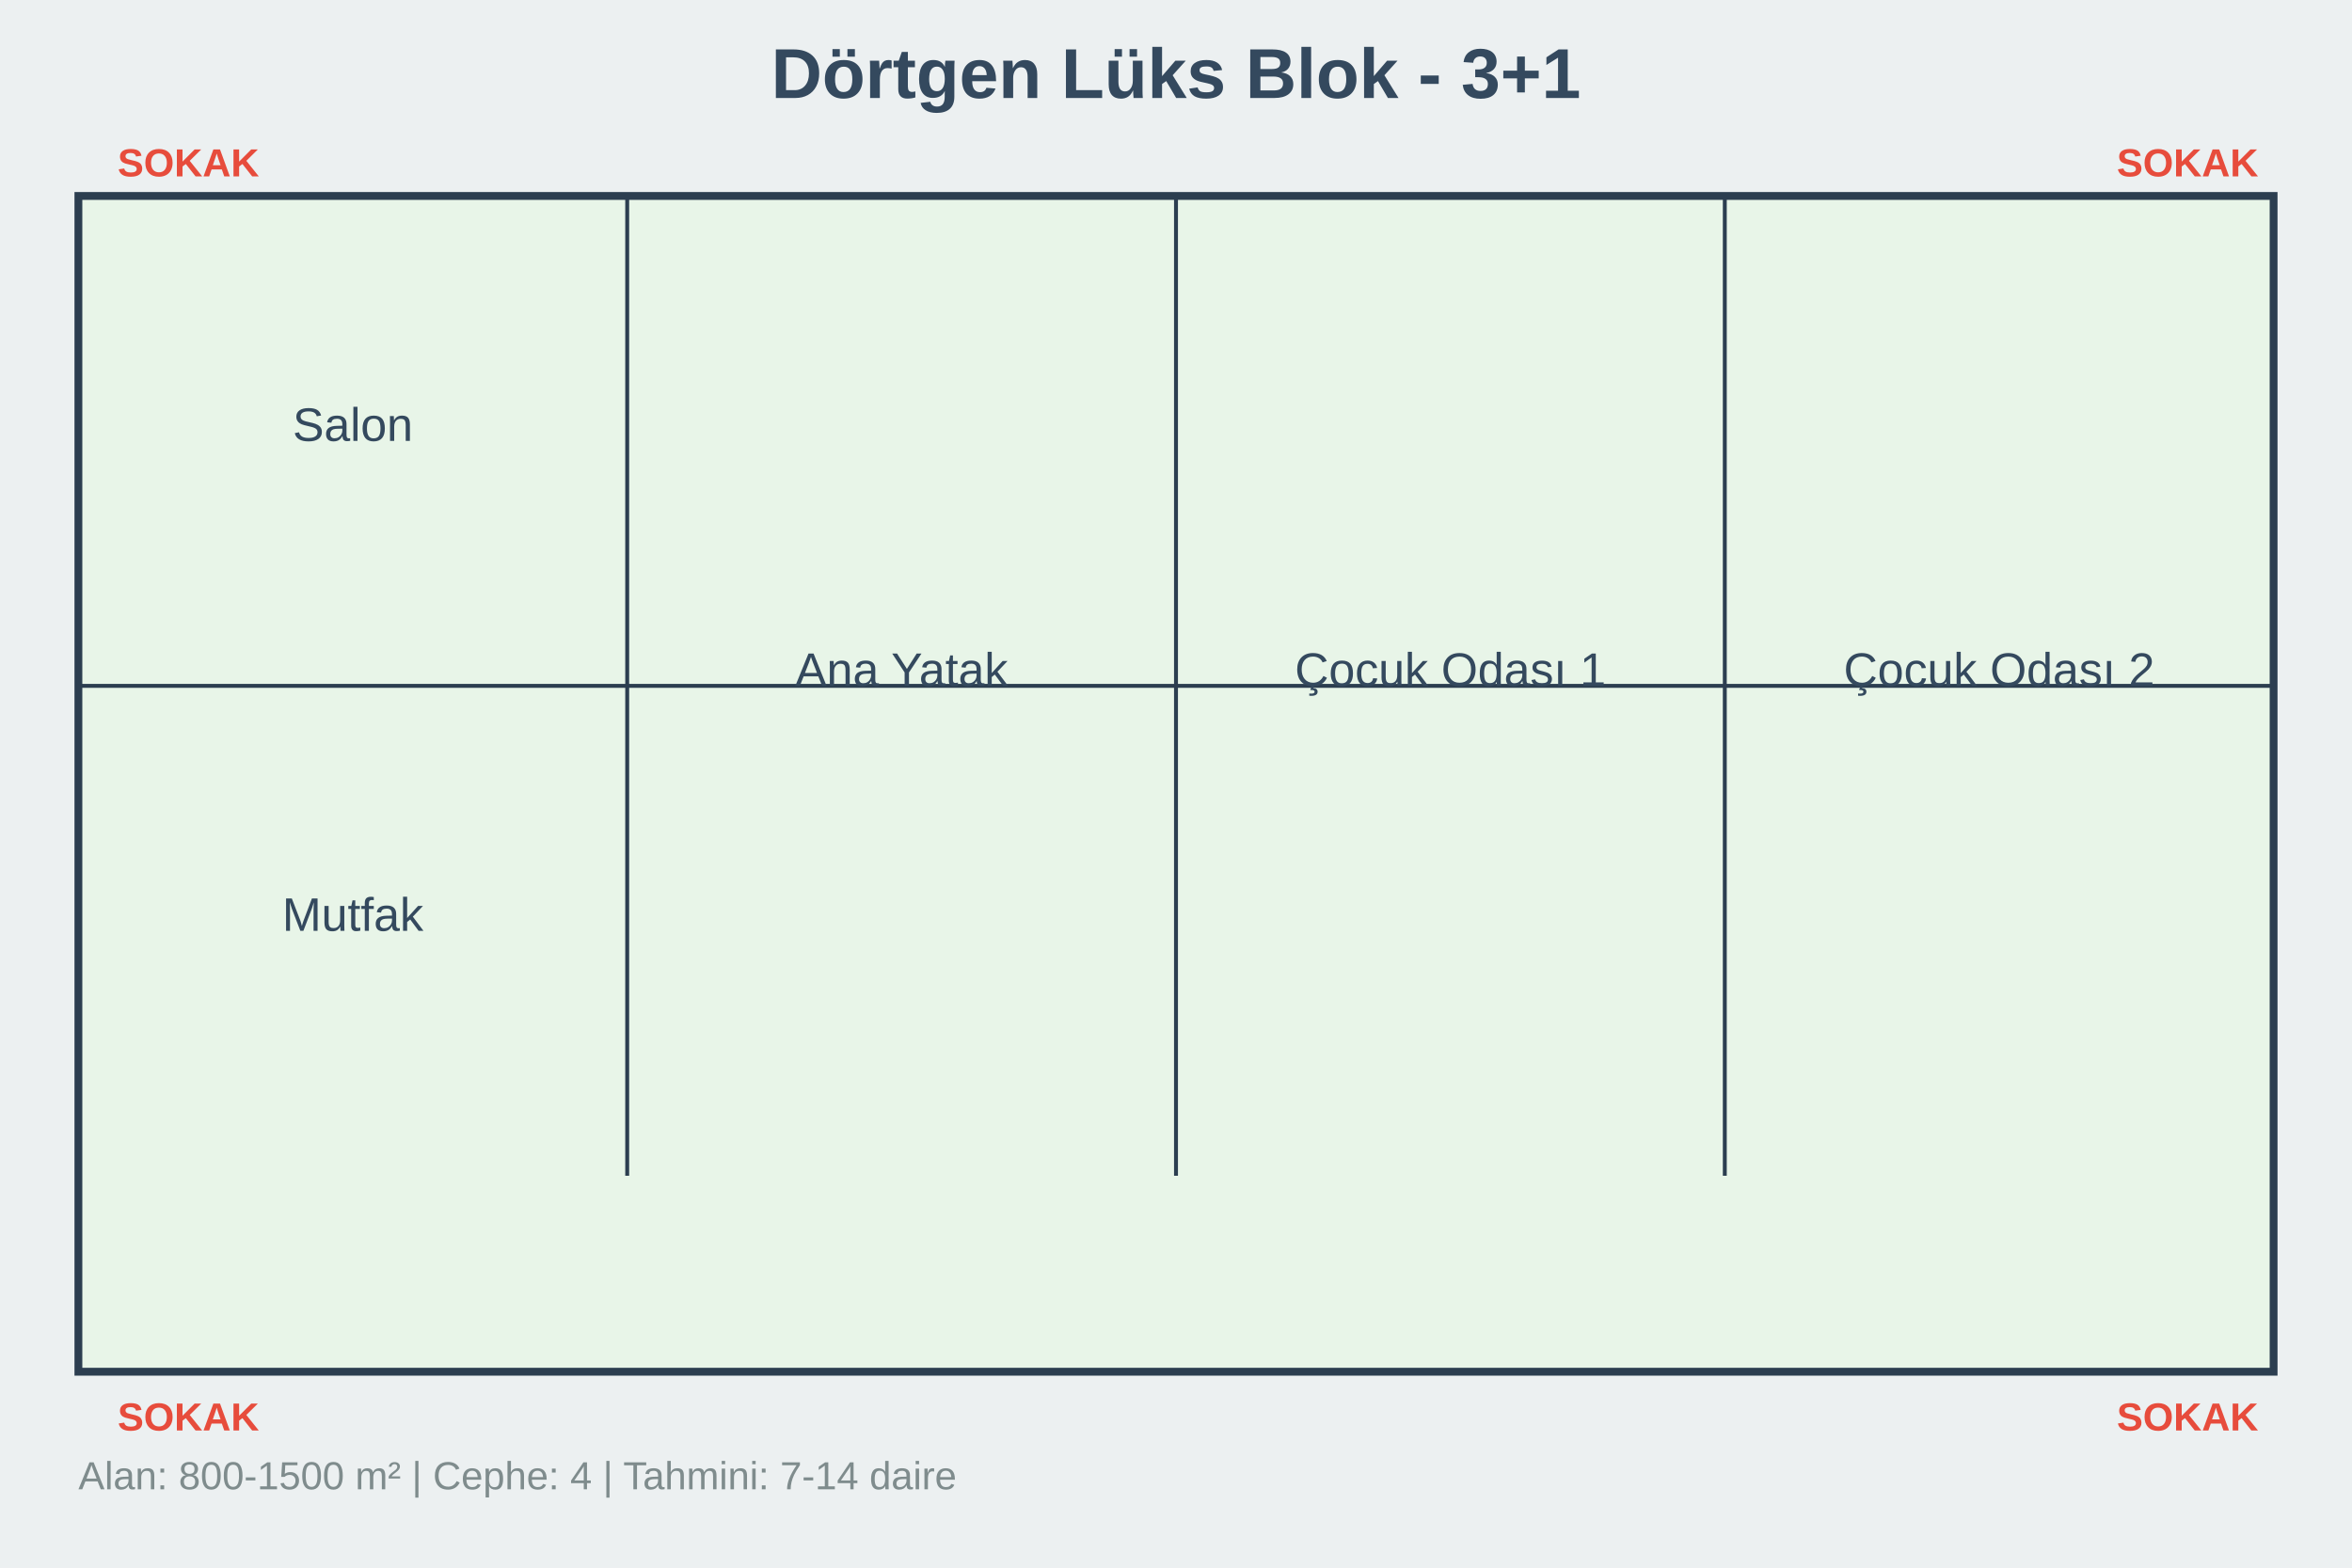
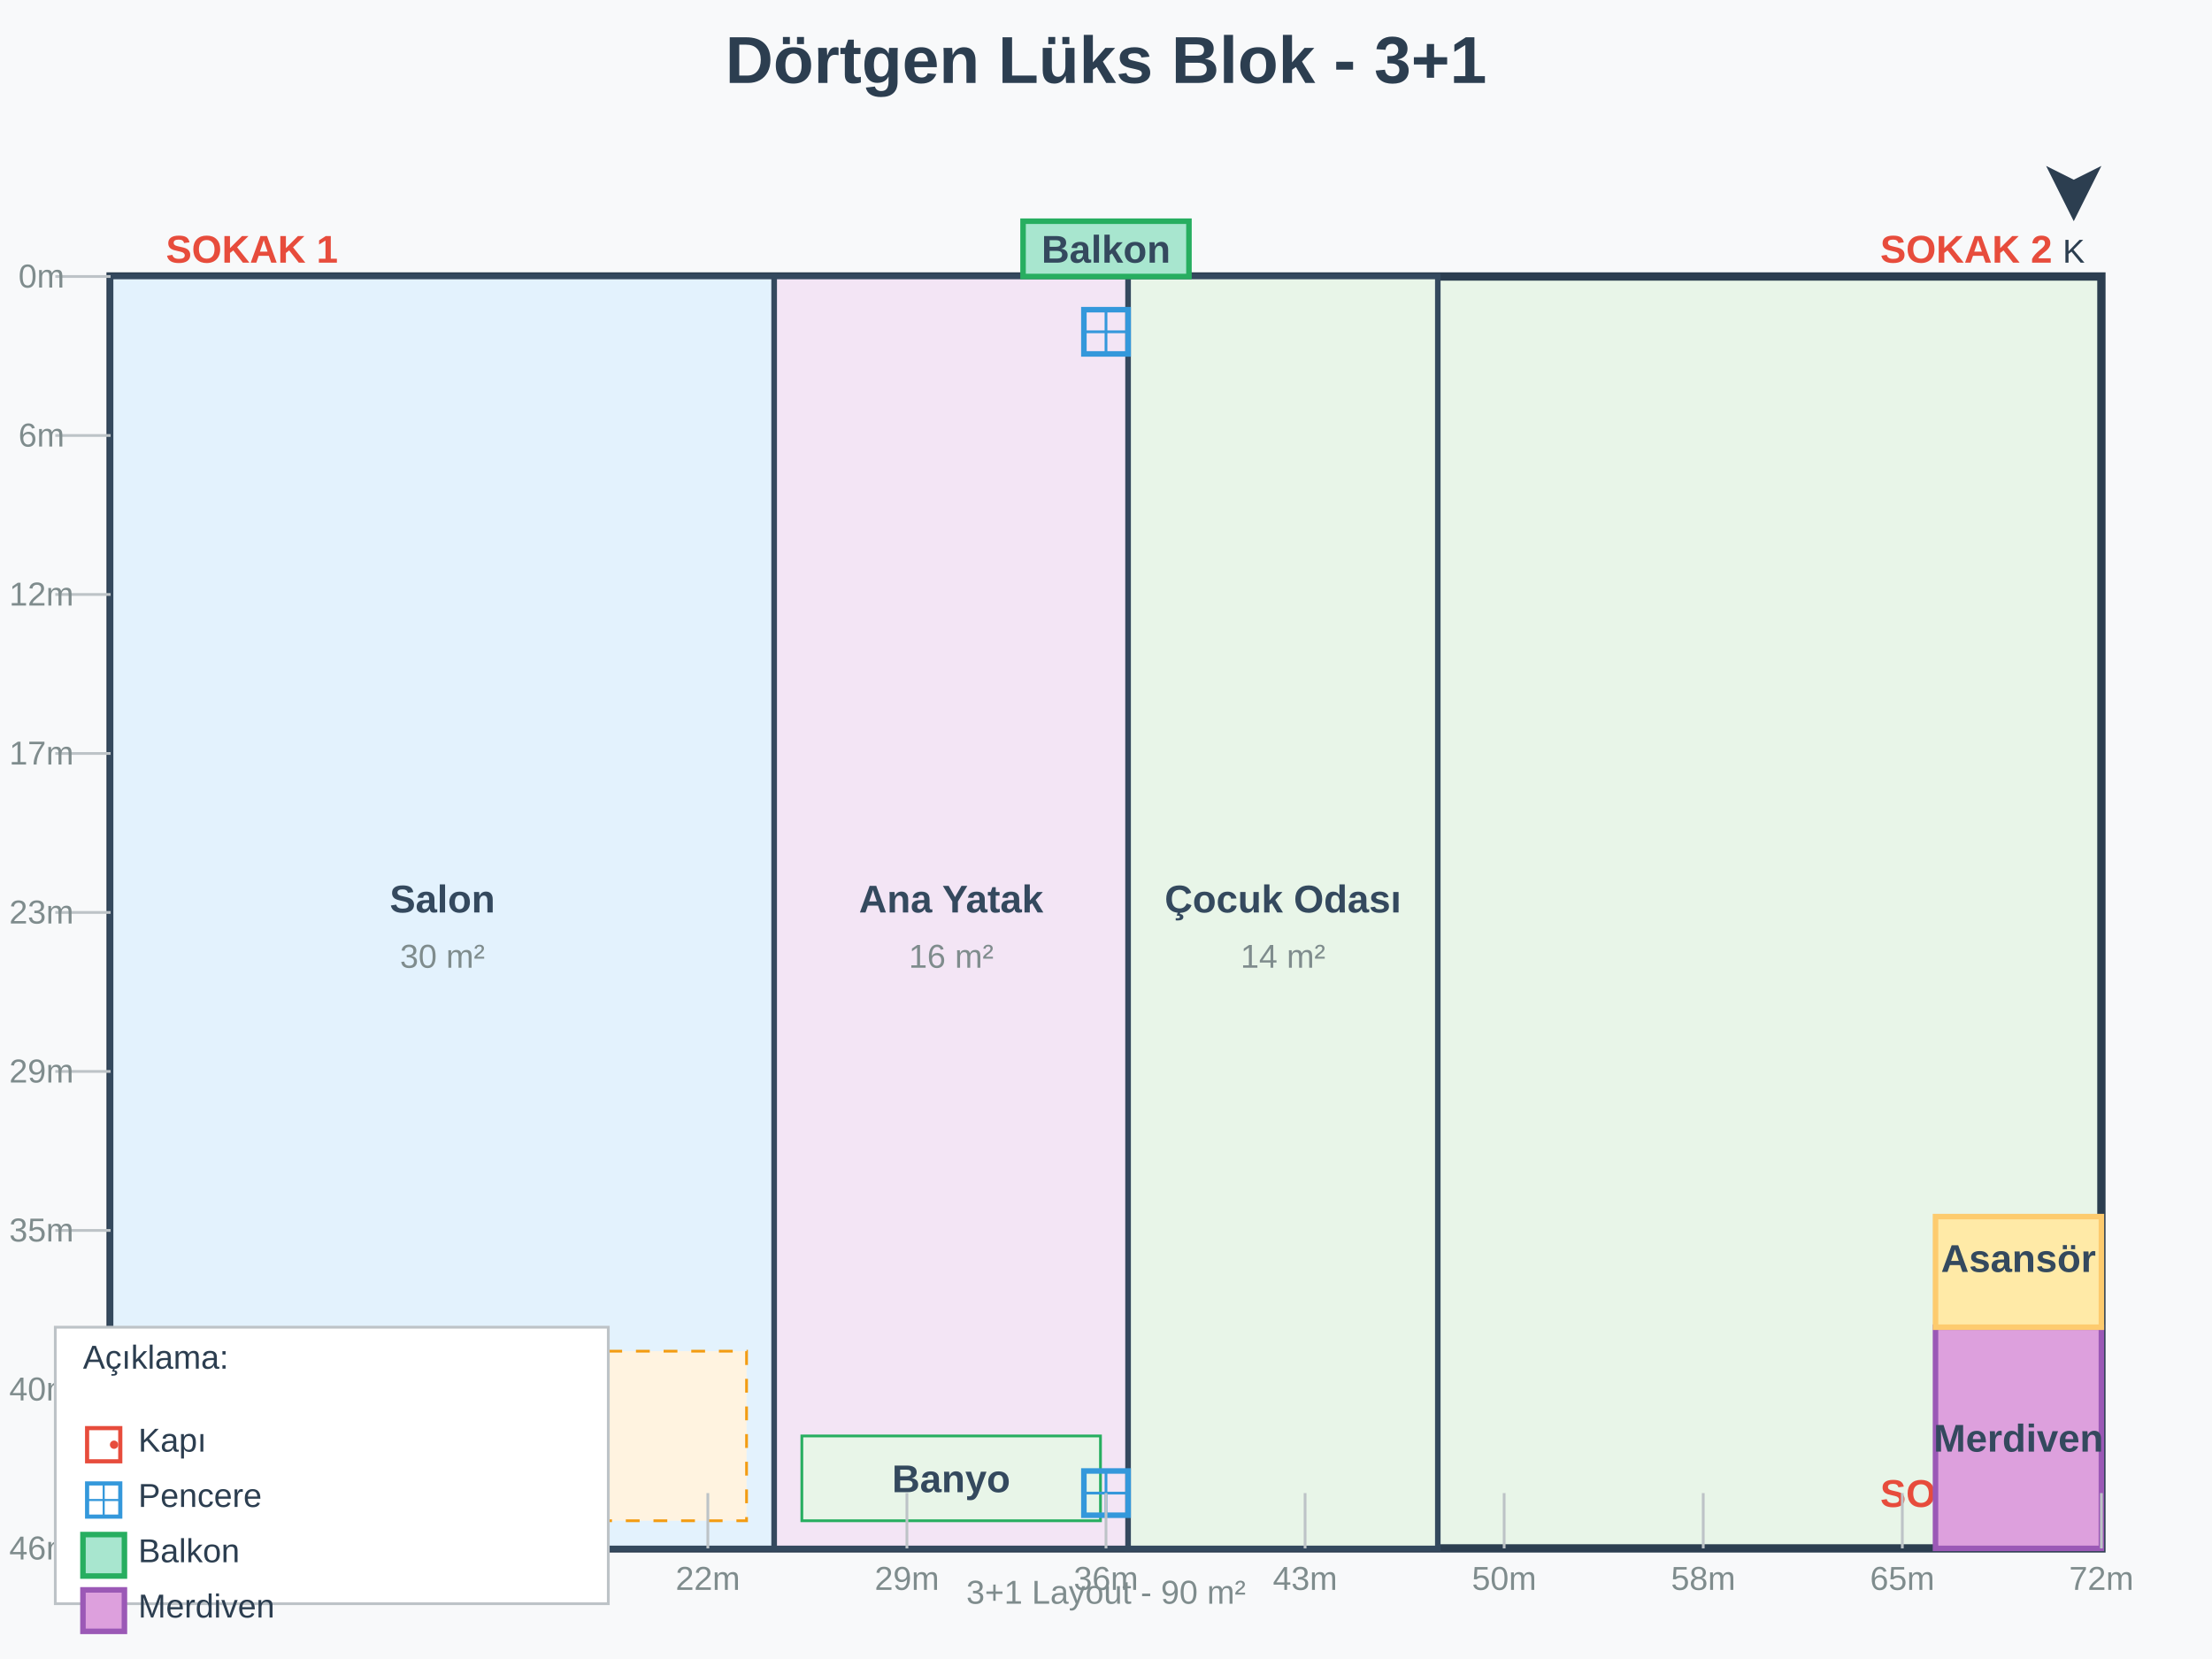
- <svg xmlns="http://www.w3.org/2000/svg" width="600" height="400">
+ <svg xmlns="http://www.w3.org/2000/svg" width="800" height="600">
  <defs>
    <style>
-       .plan-title { font: bold 18px Arial; fill: #34495e; }
-       .room-label { font: 12px Arial; fill: #34495e; }
-       .spec-text { font: 10px Arial; fill: #7f8c8d; }
-       .building-outline { fill: #e8f5e8; stroke: #2c3e50; stroke-width: 2; }
-       .room-divider { stroke: #2c3e50; stroke-width: 1; fill: none; }
-       .street-marker { fill: #e74c3c; font: bold 10px Arial; }
+       .plan-title { font: bold 24px 'Segoe UI', Arial; fill: #2c3e50; }
+       .room-label { font: bold 14px 'Segoe UI', Arial; fill: #34495e; }
+       .measurement { font: 12px 'Segoe UI', Arial; fill: #7f8c8d; }
+       .legend-text { font: 12px 'Segoe UI', Arial; fill: #2c3e50; }
+       .building-outline { fill: #e8f5e8; stroke: #2c3e50; stroke-width: 3; }
+       .room-divider { stroke: #34495e; stroke-width: 2; fill: none; }
+       .door-line { stroke: #e74c3c; stroke-width: 3; fill: none; stroke-dasharray: 5,5; }
+       .window-line { stroke: #3498db; stroke-width: 2; fill: none; }
+       .balcony { fill: #a8e6cf; stroke: #27ae60; stroke-width: 2; }
+       .common-area { fill: #ffeaa7; stroke: #fdcb6e; stroke-width: 2; }
+       .stairs { fill: #dda0dd; stroke: #9b59b6; stroke-width: 2; }
+       .street-marker { fill: #e74c3c; font: bold 14px Arial; }
+       .north-arrow { fill: #2c3e50; }
    </style>
+     <symbol id="door" viewBox="0 0 20 20">
+       <rect x="2" y="2" width="16" height="16" fill="none" stroke="#e74c3c" stroke-width="2" />
+       <circle cx="15" cy="10" r="2" fill="#e74c3c" />
+     </symbol>
+     <symbol id="window" viewBox="0 0 20 20">
+       <rect x="2" y="2" width="16" height="16" fill="none" stroke="#3498db" stroke-width="2" />
+       <line x1="2" y1="10" x2="18" y2="10" stroke="#3498db" stroke-width="1" />
+       <line x1="10" y1="2" x2="10" y2="18" stroke="#3498db" stroke-width="1" />
+     </symbol>
  </defs>
-   <rect x="0" y="0" width="600" height="400" fill="#ecf0f1" />
-   <text x="300" y="25" text-anchor="middle" class="plan-title">Dörtgen Lüks Blok - 3+1</text>
-   <rect x="20" y="50" width="560" height="300" class="building-outline" />
-   <text x="30" y="45" class="street-marker">SOKAK</text>
-   <text x="540" y="45" class="street-marker">SOKAK</text>
-   <text x="30" y="365" class="street-marker">SOKAK</text>
-   <text x="540" y="365" class="street-marker">SOKAK</text>
-   <line x1="160" y1="50" x2="160" y2="300" class="room-divider" />
-   <line x1="300" y1="50" x2="300" y2="300" class="room-divider" />
-   <line x1="440" y1="50" x2="440" y2="300" class="room-divider" />
-   <line x1="20" y1="175" x2="580" y2="175" class="room-divider" />
-   <text x="90" y="112.5" text-anchor="middle" class="room-label">Salon</text>
-   <text x="90" y="237.5" text-anchor="middle" class="room-label">Mutfak</text>
-   <text x="230" y="175" text-anchor="middle" class="room-label">Ana Yatak</text>
-   <text x="370" y="175" text-anchor="middle" class="room-label">Çocuk Odası 1</text>
-   <text x="510" y="175" text-anchor="middle" class="room-label">Çocuk Odası 2</text>
-   <text x="20" y="380" class="spec-text">Alan: 800-1500 m² | Cephe: 4 | Tahmini: 7-14 daire</text>
+   <rect x="0" y="0" width="800" height="600" fill="#f8f9fa" />
+   <text x="400" y="30" text-anchor="middle" class="plan-title">Dörtgen Lüks Blok - 3+1</text>
+   <g transform="translate(740, 60)">
+     <polygon points="0,0 10,20 20,0 10,5" class="north-arrow" />
+     <text x="10" y="35" text-anchor="middle" class="legend-text">K</text>
+   </g>
+   <rect x="40" y="100" width="720" height="460" class="building-outline" />
+   <text x="60" y="95" class="street-marker">SOKAK 1</text>
+   <text x="680" y="95" class="street-marker">SOKAK 2</text>
+   <text x="60" y="545" class="street-marker">SOKAK 3</text>
+   <text x="680" y="545" class="street-marker">SOKAK 4</text>
+   <rect x="40" y="100" width="240" height="460" fill="#e3f2fd" stroke="#34495e" stroke-width="2" />
+   <text x="160" y="330" text-anchor="middle" class="room-label">Salon</text>
+   <text x="160" y="350" text-anchor="middle" class="measurement">30 m²</text>
+   <rect x="280" y="100" width="128" height="460" fill="#f3e5f5" stroke="#34495e" stroke-width="2" />
+   <text x="344" y="330" text-anchor="middle" class="room-label">Ana Yatak</text>
+   <text x="344" y="350" text-anchor="middle" class="measurement">16 m²</text>
+   <rect x="408" y="100" width="112" height="460" fill="#e8f5e8" stroke="#34495e" stroke-width="2" />
+   <text x="464" y="330" text-anchor="middle" class="room-label">Çocuk Odası</text>
+   <text x="464" y="350" text-anchor="middle" class="measurement">14 m²</text>
+   <rect x="50" y="488.667" width="220" height="61.333" fill="#fff3e0" stroke="#f39c12" stroke-width="1" stroke-dasharray="5,5" />
+   <text x="160" y="524.333" text-anchor="middle" class="room-label">Mutfak</text>
+   <rect x="290" y="519.333" width="108" height="30.667" fill="#e8f5e8" stroke="#27ae60" stroke-width="1" />
+   <text x="344" y="539.667" text-anchor="middle" class="room-label">Banyo</text>
+   <use href="#door" x="60" y="530" width="20" height="20" />
+   <text x="70" y="550" class="measurement">Giriş</text>
+   <use href="#window" x="390" y="110" width="20" height="20" />
+   <use href="#window" x="390" y="530" width="20" height="20" />
+   <rect x="370" y="80" width="60" height="20" class="balcony" />
+   <text x="400" y="95" text-anchor="middle" class="room-label">Balkon</text>
+   <text x="400" y="580" text-anchor="middle" class="measurement">3+1 Layout - 90 m²</text>
+   <rect x="700" y="480" width="60" height="80" class="stairs" />
+   <text x="730" y="525" text-anchor="middle" class="room-label">Merdiven</text>
+   <rect x="700" y="440" width="60" height="40" class="common-area" />
+   <text x="730" y="460" text-anchor="middle" class="room-label">Asansör</text>
+   <line x1="40" y1="540" x2="40" y2="560" stroke="#bdc3c7" stroke-width="1" />
+   <text x="40" y="575" text-anchor="middle" class="measurement">0m</text>
+   <line x1="112" y1="540" x2="112" y2="560" stroke="#bdc3c7" stroke-width="1" />
+   <text x="112" y="575" text-anchor="middle" class="measurement">7m</text>
+   <line x1="184" y1="540" x2="184" y2="560" stroke="#bdc3c7" stroke-width="1" />
+   <text x="184" y="575" text-anchor="middle" class="measurement">14m</text>
+   <line x1="256" y1="540" x2="256" y2="560" stroke="#bdc3c7" stroke-width="1" />
+   <text x="256" y="575" text-anchor="middle" class="measurement">22m</text>
+   <line x1="328" y1="540" x2="328" y2="560" stroke="#bdc3c7" stroke-width="1" />
+   <text x="328" y="575" text-anchor="middle" class="measurement">29m</text>
+   <line x1="400" y1="540" x2="400" y2="560" stroke="#bdc3c7" stroke-width="1" />
+   <text x="400" y="575" text-anchor="middle" class="measurement">36m</text>
+   <line x1="472" y1="540" x2="472" y2="560" stroke="#bdc3c7" stroke-width="1" />
+   <text x="472" y="575" text-anchor="middle" class="measurement">43m</text>
+   <line x1="544" y1="540" x2="544" y2="560" stroke="#bdc3c7" stroke-width="1" />
+   <text x="544" y="575" text-anchor="middle" class="measurement">50m</text>
+   <line x1="616" y1="540" x2="616" y2="560" stroke="#bdc3c7" stroke-width="1" />
+   <text x="616" y="575" text-anchor="middle" class="measurement">58m</text>
+   <line x1="688" y1="540" x2="688" y2="560" stroke="#bdc3c7" stroke-width="1" />
+   <text x="688" y="575" text-anchor="middle" class="measurement">65m</text>
+   <line x1="760" y1="540" x2="760" y2="560" stroke="#bdc3c7" stroke-width="1" />
+   <text x="760" y="575" text-anchor="middle" class="measurement">72m</text>
+   <line x1="20" y1="100" x2="40" y2="100" stroke="#bdc3c7" stroke-width="1" />
+   <text x="15" y="104" text-anchor="middle" class="measurement">0m</text>
+   <line x1="20" y1="157.5" x2="40" y2="157.5" stroke="#bdc3c7" stroke-width="1" />
+   <text x="15" y="161.5" text-anchor="middle" class="measurement">6m</text>
+   <line x1="20" y1="215" x2="40" y2="215" stroke="#bdc3c7" stroke-width="1" />
+   <text x="15" y="219" text-anchor="middle" class="measurement">12m</text>
+   <line x1="20" y1="272.5" x2="40" y2="272.5" stroke="#bdc3c7" stroke-width="1" />
+   <text x="15" y="276.5" text-anchor="middle" class="measurement">17m</text>
+   <line x1="20" y1="330" x2="40" y2="330" stroke="#bdc3c7" stroke-width="1" />
+   <text x="15" y="334" text-anchor="middle" class="measurement">23m</text>
+   <line x1="20" y1="387.5" x2="40" y2="387.5" stroke="#bdc3c7" stroke-width="1" />
+   <text x="15" y="391.5" text-anchor="middle" class="measurement">29m</text>
+   <line x1="20" y1="445" x2="40" y2="445" stroke="#bdc3c7" stroke-width="1" />
+   <text x="15" y="449" text-anchor="middle" class="measurement">35m</text>
+   <line x1="20" y1="502.5" x2="40" y2="502.5" stroke="#bdc3c7" stroke-width="1" />
+   <text x="15" y="506.5" text-anchor="middle" class="measurement">40m</text>
+   <line x1="20" y1="560" x2="40" y2="560" stroke="#bdc3c7" stroke-width="1" />
+   <text x="15" y="564" text-anchor="middle" class="measurement">46m</text>
+   <rect x="20" y="480" width="200" height="100" fill="white" stroke="#bdc3c7" stroke-width="1" />
+   <text x="30" y="495" class="legend-text">Açıklama:</text>
+   <use href="#door" x="30" y="515" width="15" height="15" />
+   <text x="50" y="525" class="legend-text">Kapı</text>
+   <use href="#window" x="30" y="535" width="15" height="15" />
+   <text x="50" y="545" class="legend-text">Pencere</text>
+   <rect x="30" y="555" width="15" height="15" class="balcony" />
+   <text x="50" y="565" class="legend-text">Balkon</text>
+   <rect x="30" y="575" width="15" height="15" class="stairs" />
+   <text x="50" y="585" class="legend-text">Merdiven</text>
</svg>
